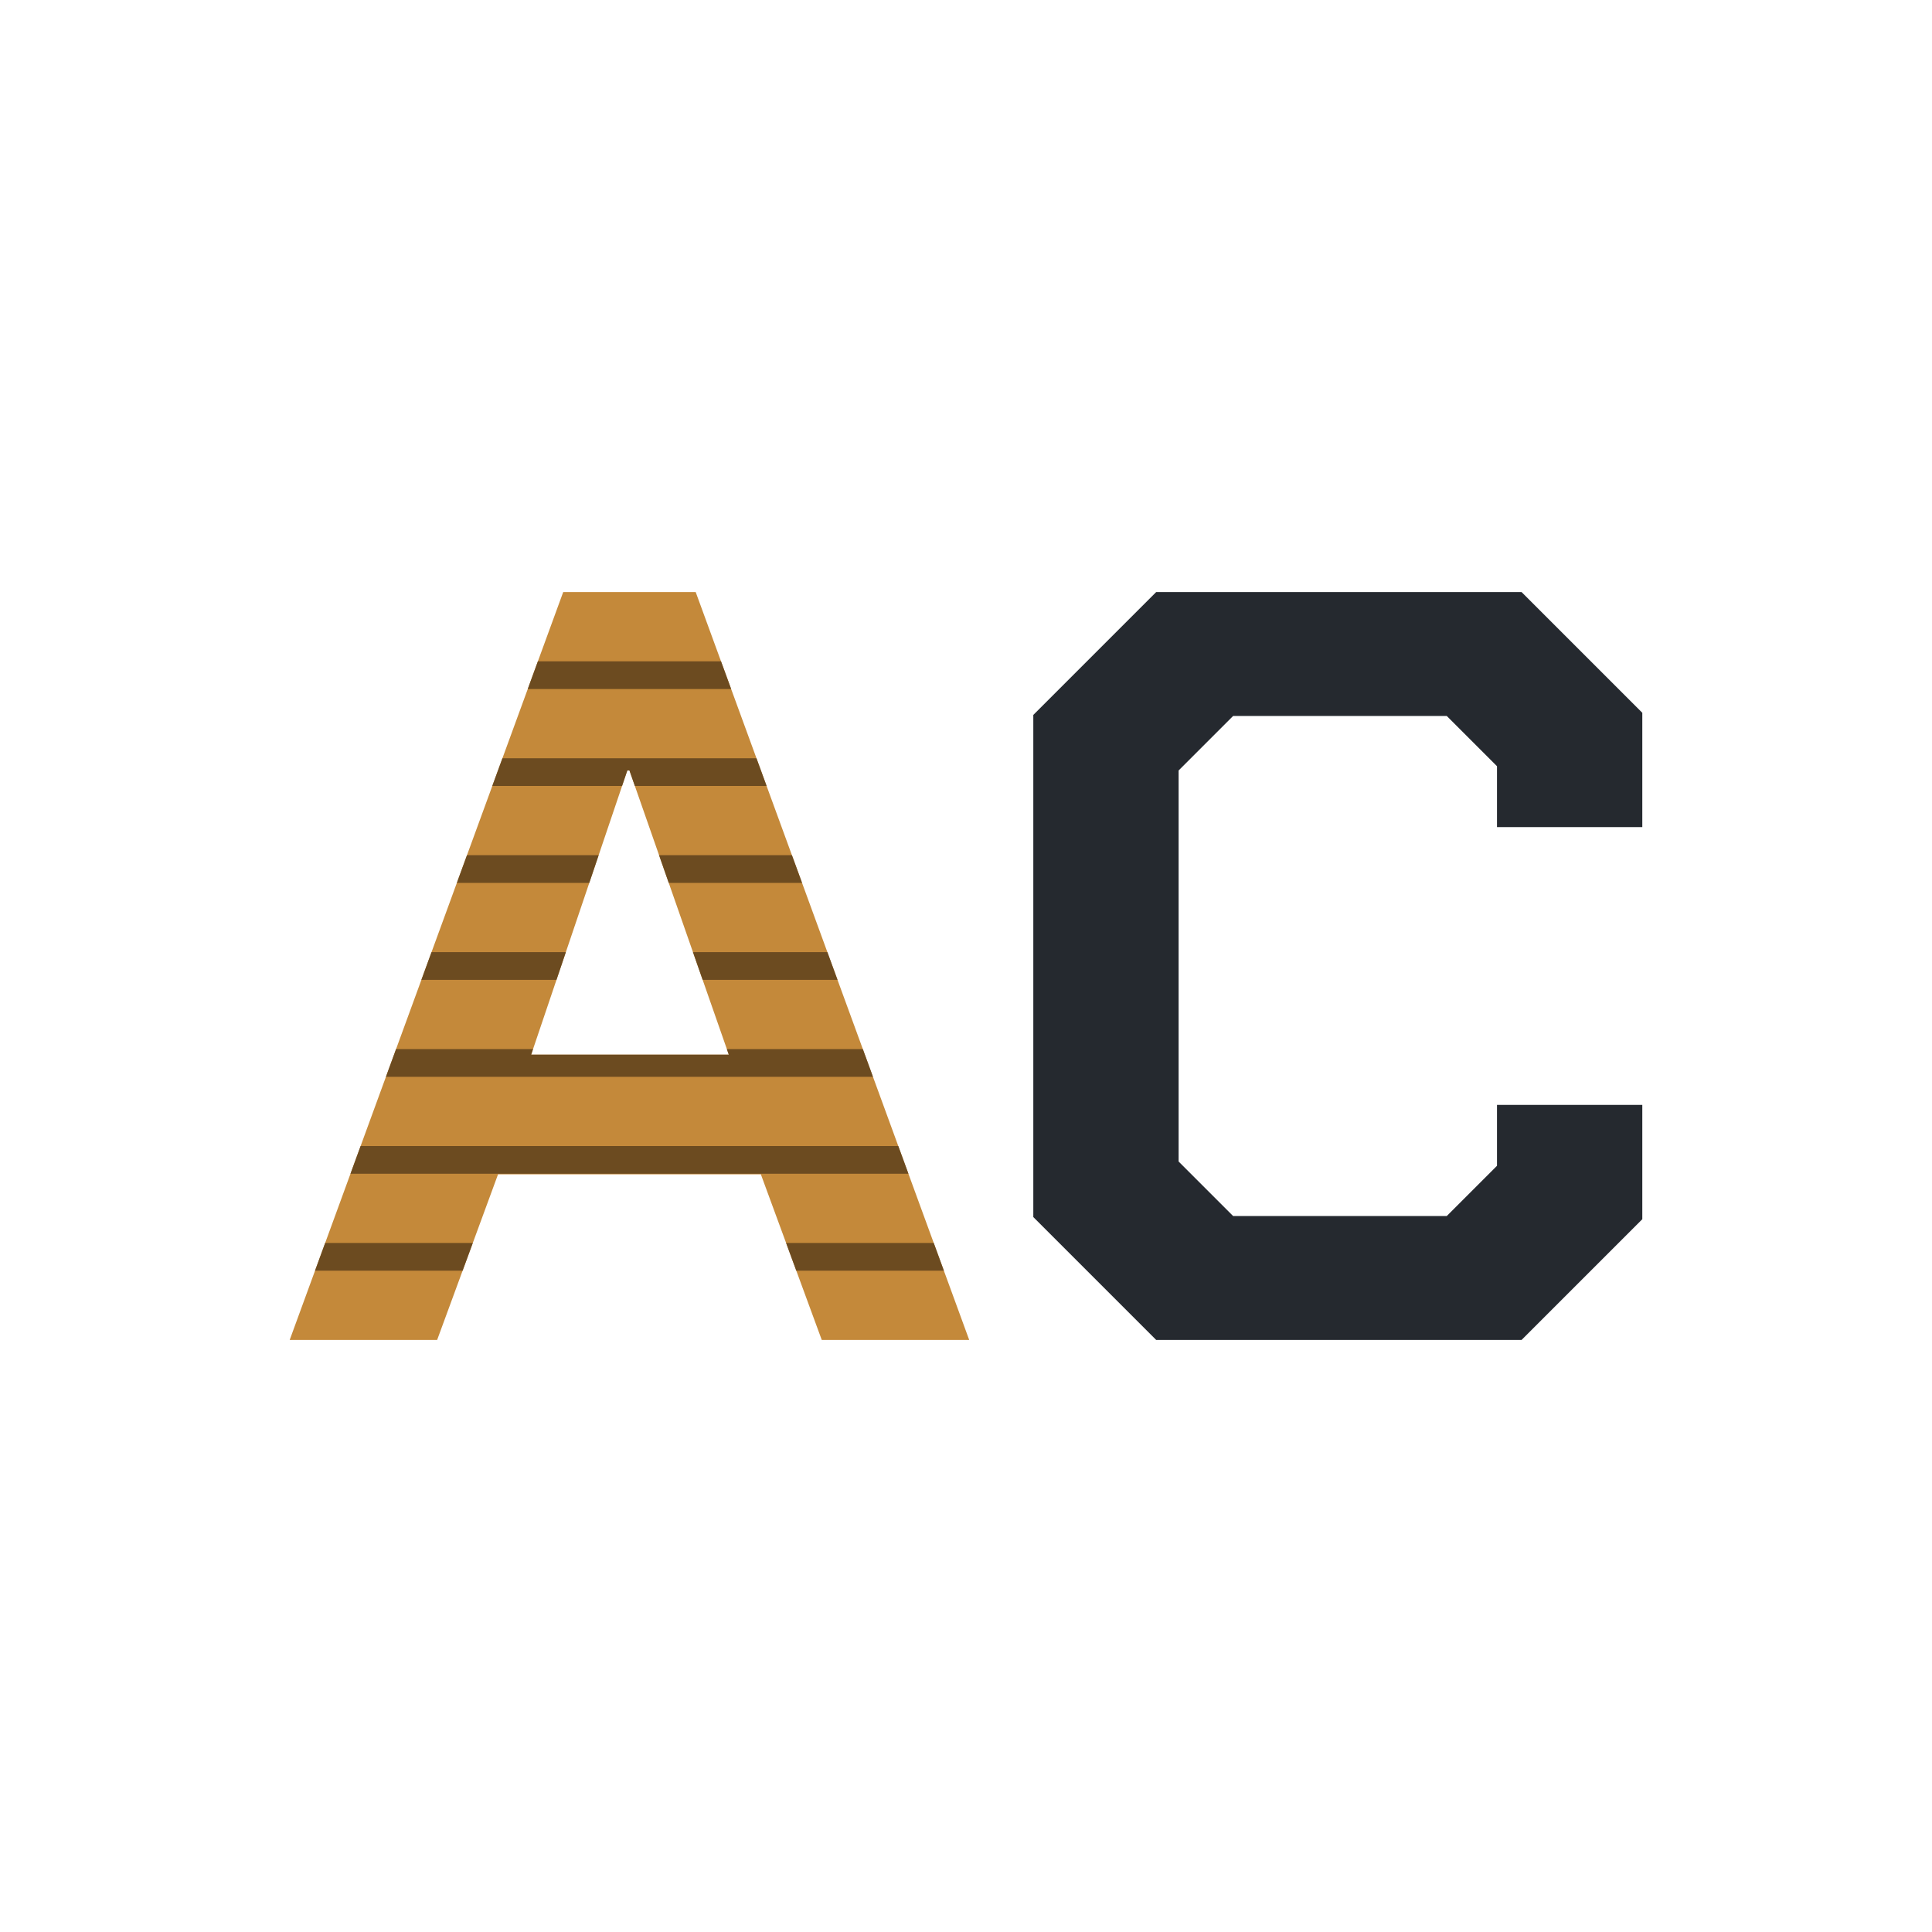
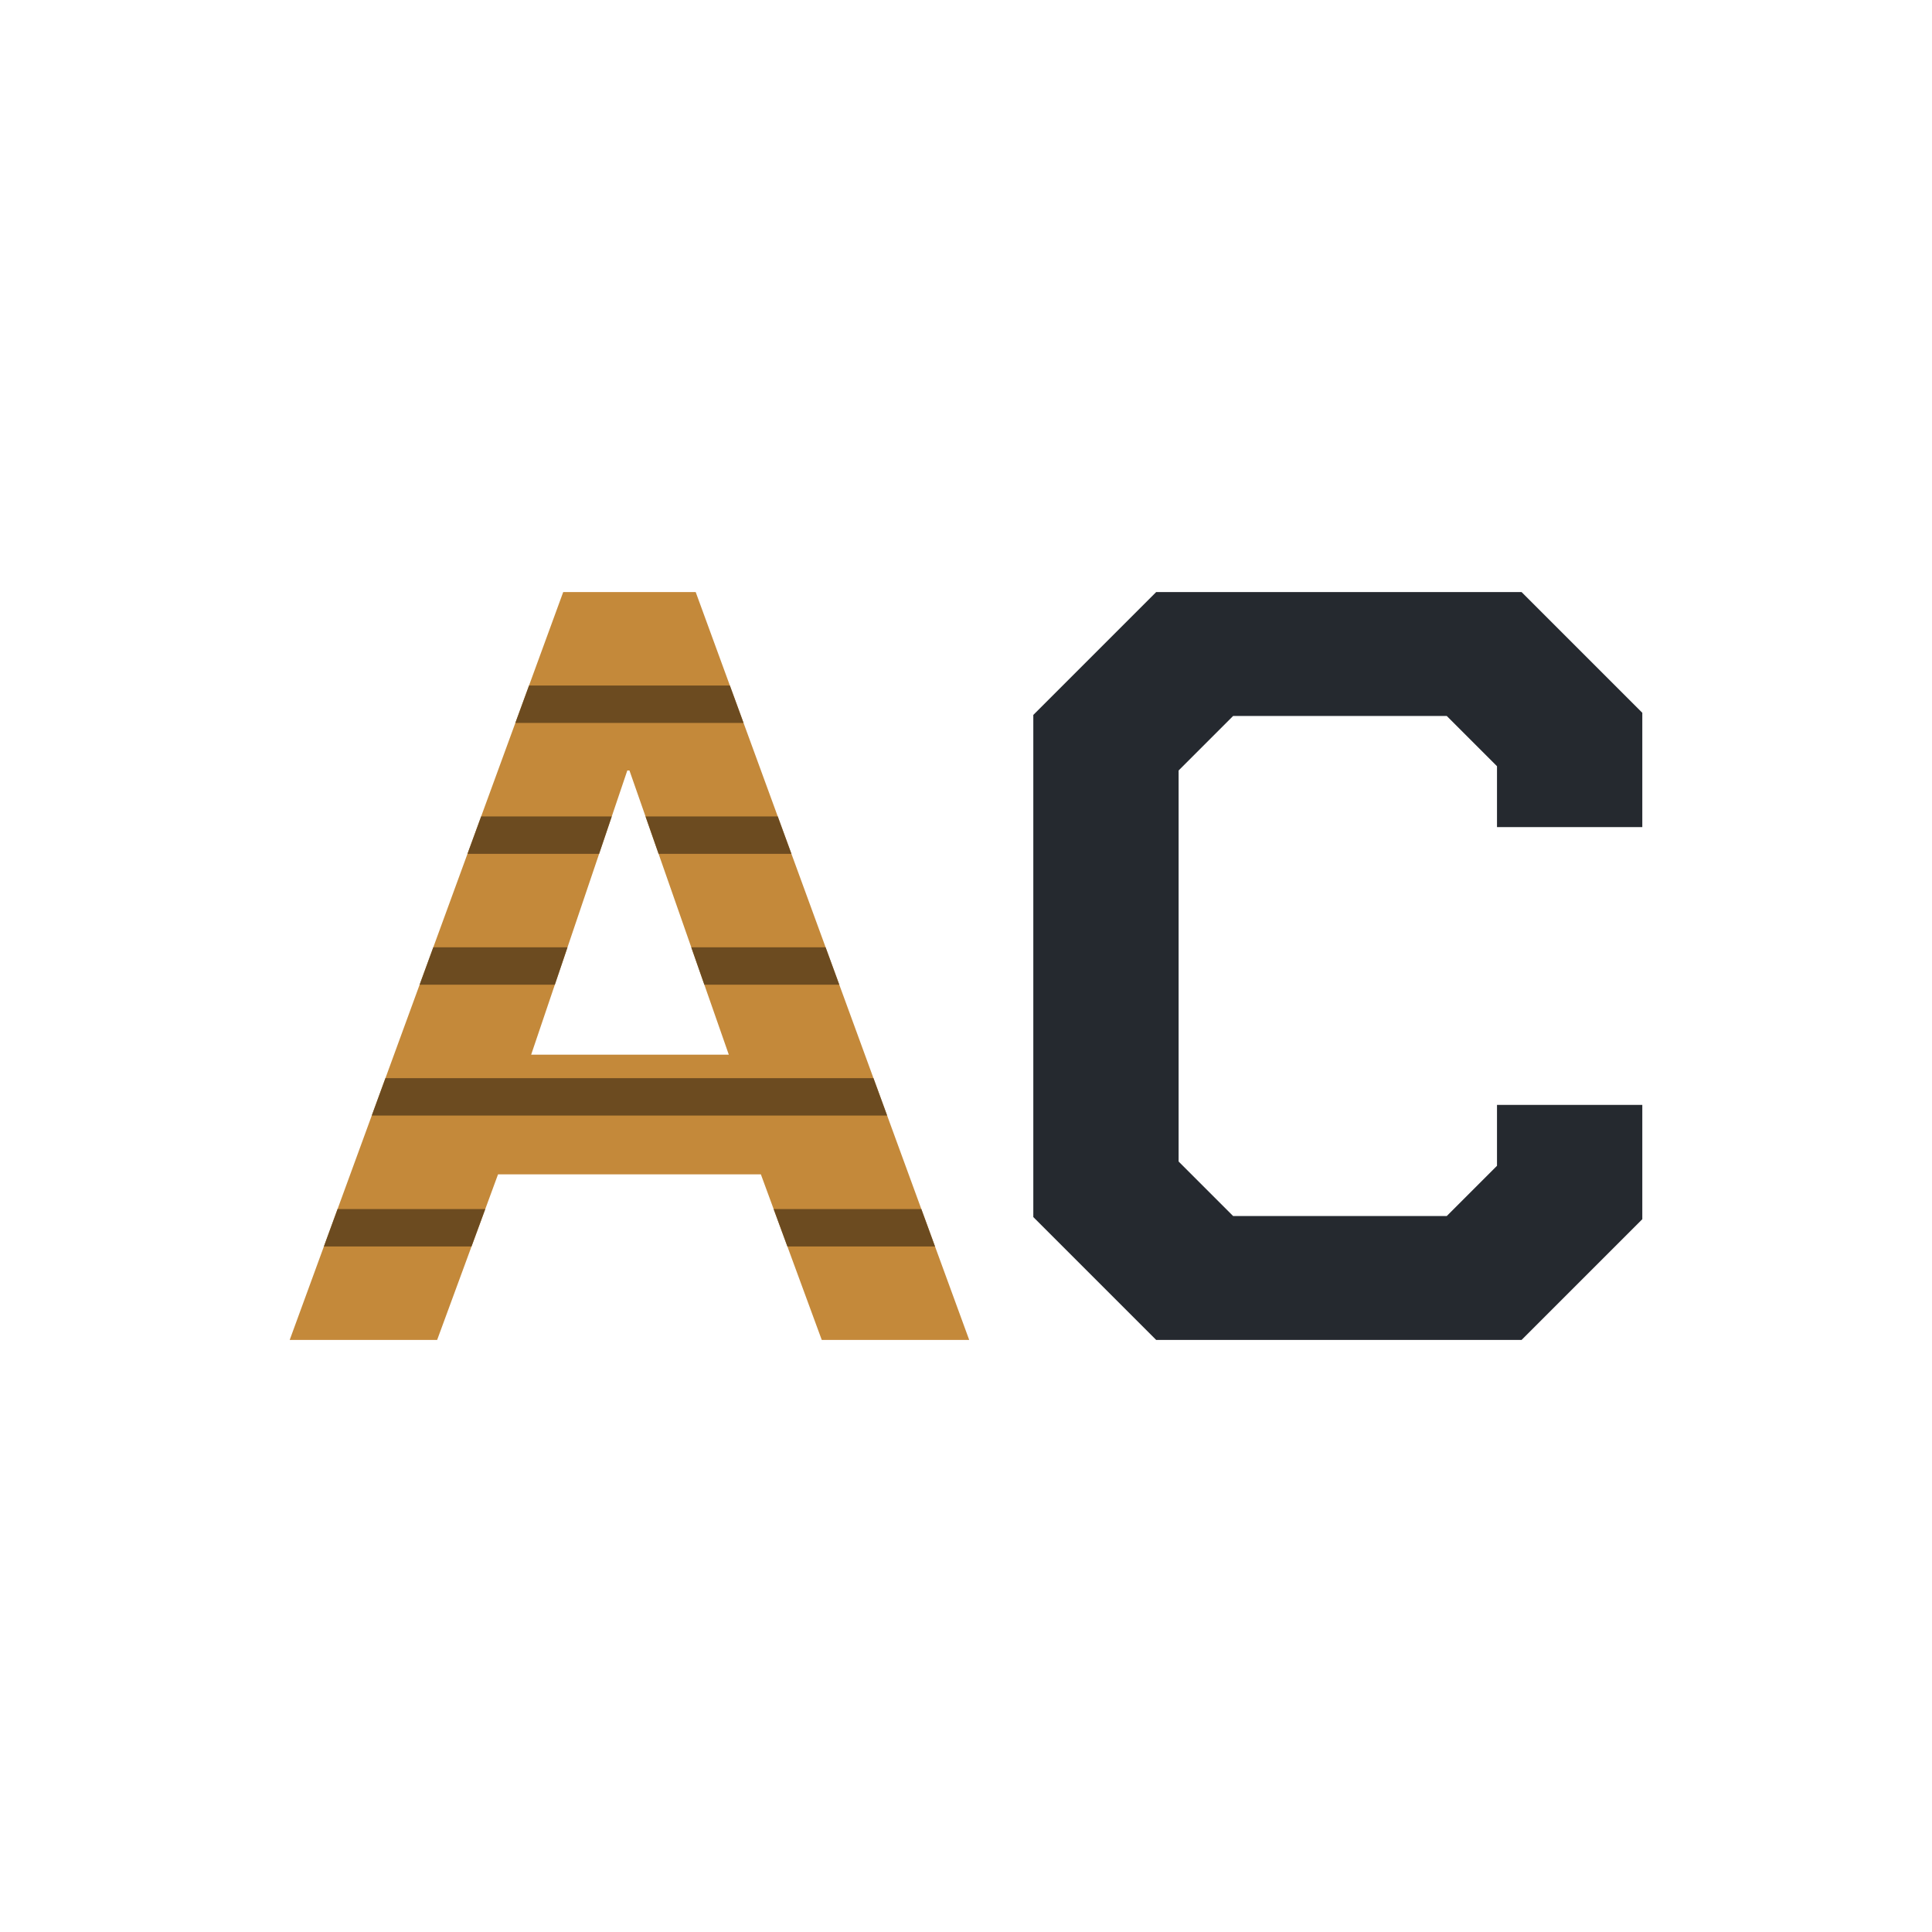
<svg xmlns="http://www.w3.org/2000/svg" viewBox="-904.15 -1254.15 1808.3 1808.3" width="2048" height="2048" role="img" aria-label="Almuhallab Code">
  <defs>
-     <clipPath id="letters-0">
+     <clipPath id="almuhallab-code-monogram-for-light-letters-0">
      <path d="M-377 -700H-253L3 0H-135L-192 -155H-438L-495 0H-633ZM-222 -267 -315 -533H-317L-407 -267Z" />
    </clipPath>
-     <linearGradient id="fade-l" x1="0" x2="1" y1="0" y2="0">
-       <stop offset="0" stop-color="#c4893a" stop-opacity="0" />
-       <stop offset="1" stop-color="#c4893a" stop-opacity="0.55" />
-     </linearGradient>
-     <linearGradient id="fade-r" x1="0" x2="1" y1="0" y2="0">
-       <stop offset="0" stop-color="#c4893a" stop-opacity="0.55" />
-       <stop offset="1" stop-color="#c4893a" stop-opacity="0" />
-     </linearGradient>
  </defs>
  <g>
    <path d="M-377 -700H-253L3 0H-135L-192 -155H-438L-495 0H-633ZM-222 -267 -315 -533H-317L-407 -267Z" fill="#c4893a" />
-     <g clip-path="url(#letters-0)" fill="#6c4b20">
-       <rect x="-904.15" y="-635.19" width="1808.3" height="25.93" />
-       <rect x="-904.15" y="-544.44" width="1808.3" height="25.93" />
-       <rect x="-904.15" y="-453.7" width="1808.3" height="25.93" />
-       <rect x="-904.15" y="-362.96" width="1808.3" height="25.93" />
-       <rect x="-904.15" y="-272.22" width="1808.3" height="25.93" />
-       <rect x="-904.15" y="-181.48" width="1808.3" height="25.93" />
-       <rect x="-904.15" y="-90.74" width="1808.3" height="25.93" />
+     <g clip-path="url(#almuhallab-code-monogram-for-light-letters-0)" fill="#6c4b20">
+       <rect x="-904.15" y="-612.5" width="1808.3" height="35" />
+       <rect x="-904.15" y="-490" width="1808.3" height="35" />
+       <rect x="-904.15" y="-367.5" width="1808.3" height="35" />
+       <rect x="-904.15" y="-245" width="1808.3" height="35" />
+       <rect x="-904.15" y="-122.5" width="1808.3" height="35" />
    </g>
  </g>
  <path d="M63 -115V-585L178 -700H520L633 -587V-480H497V-537L450 -584H250L199 -533V-167L250 -116H450L497 -163V-220H633V-113L520 0H178Z" fill="#25292f" />
</svg>
